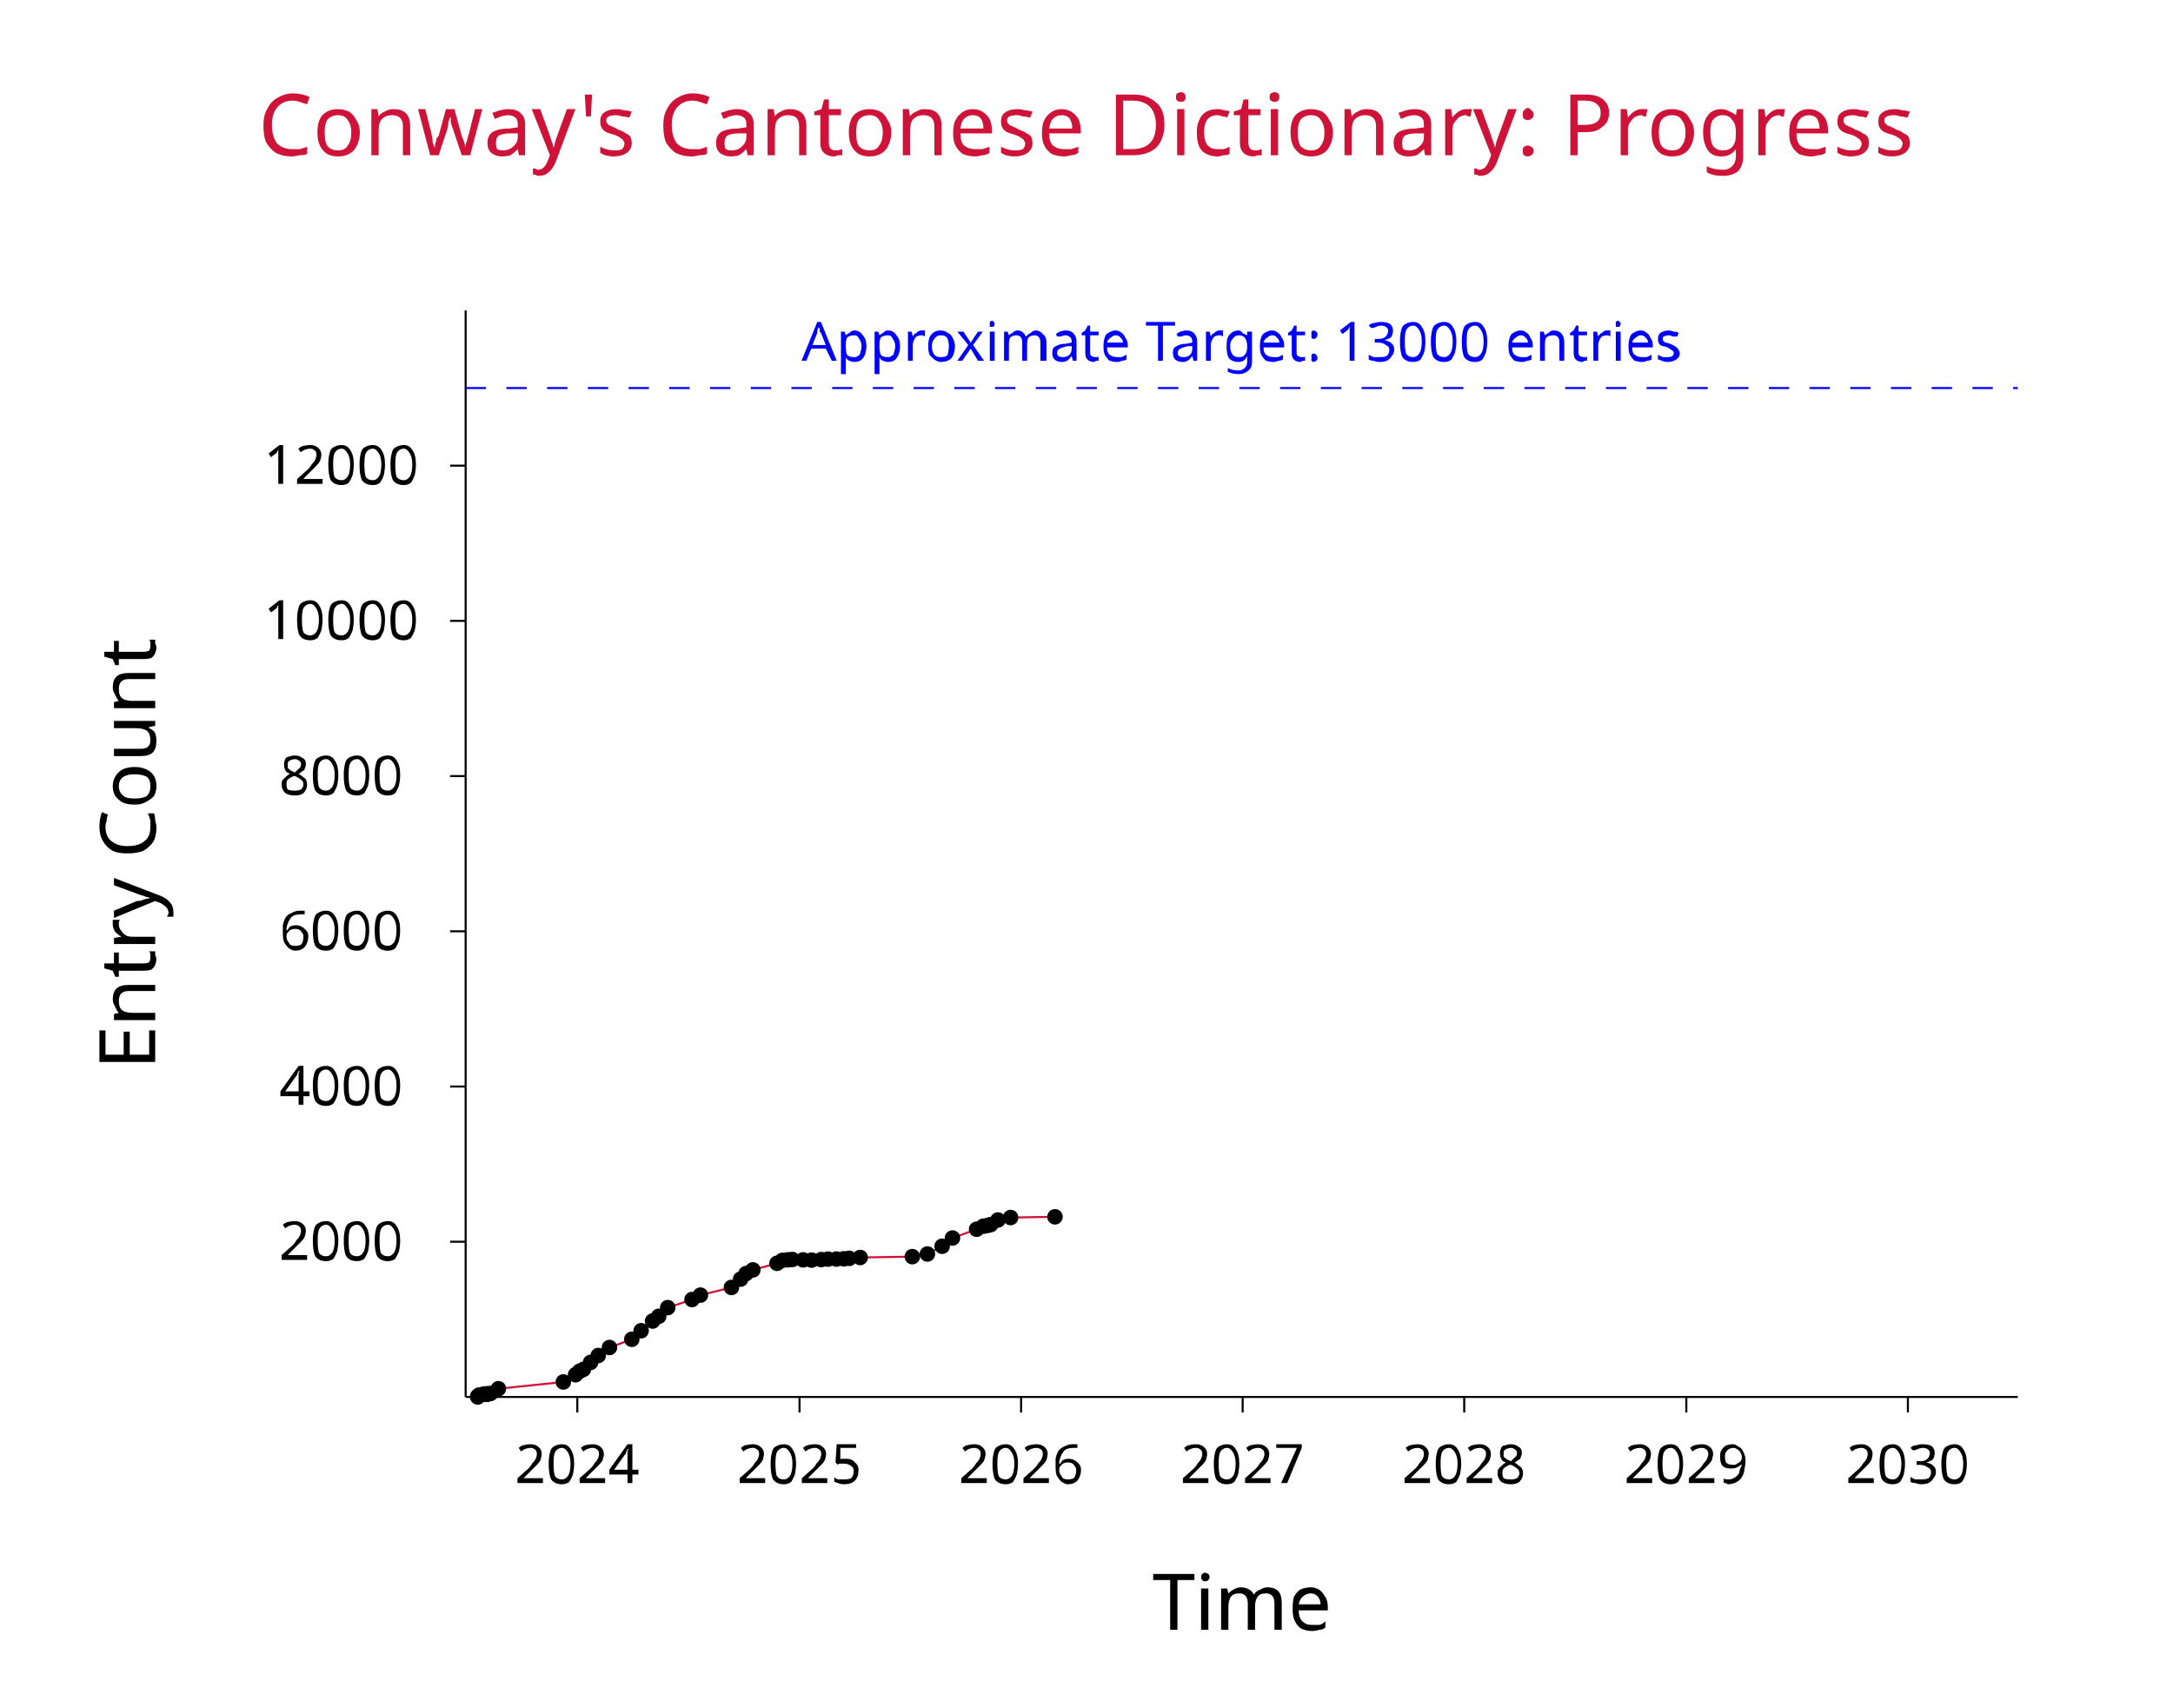
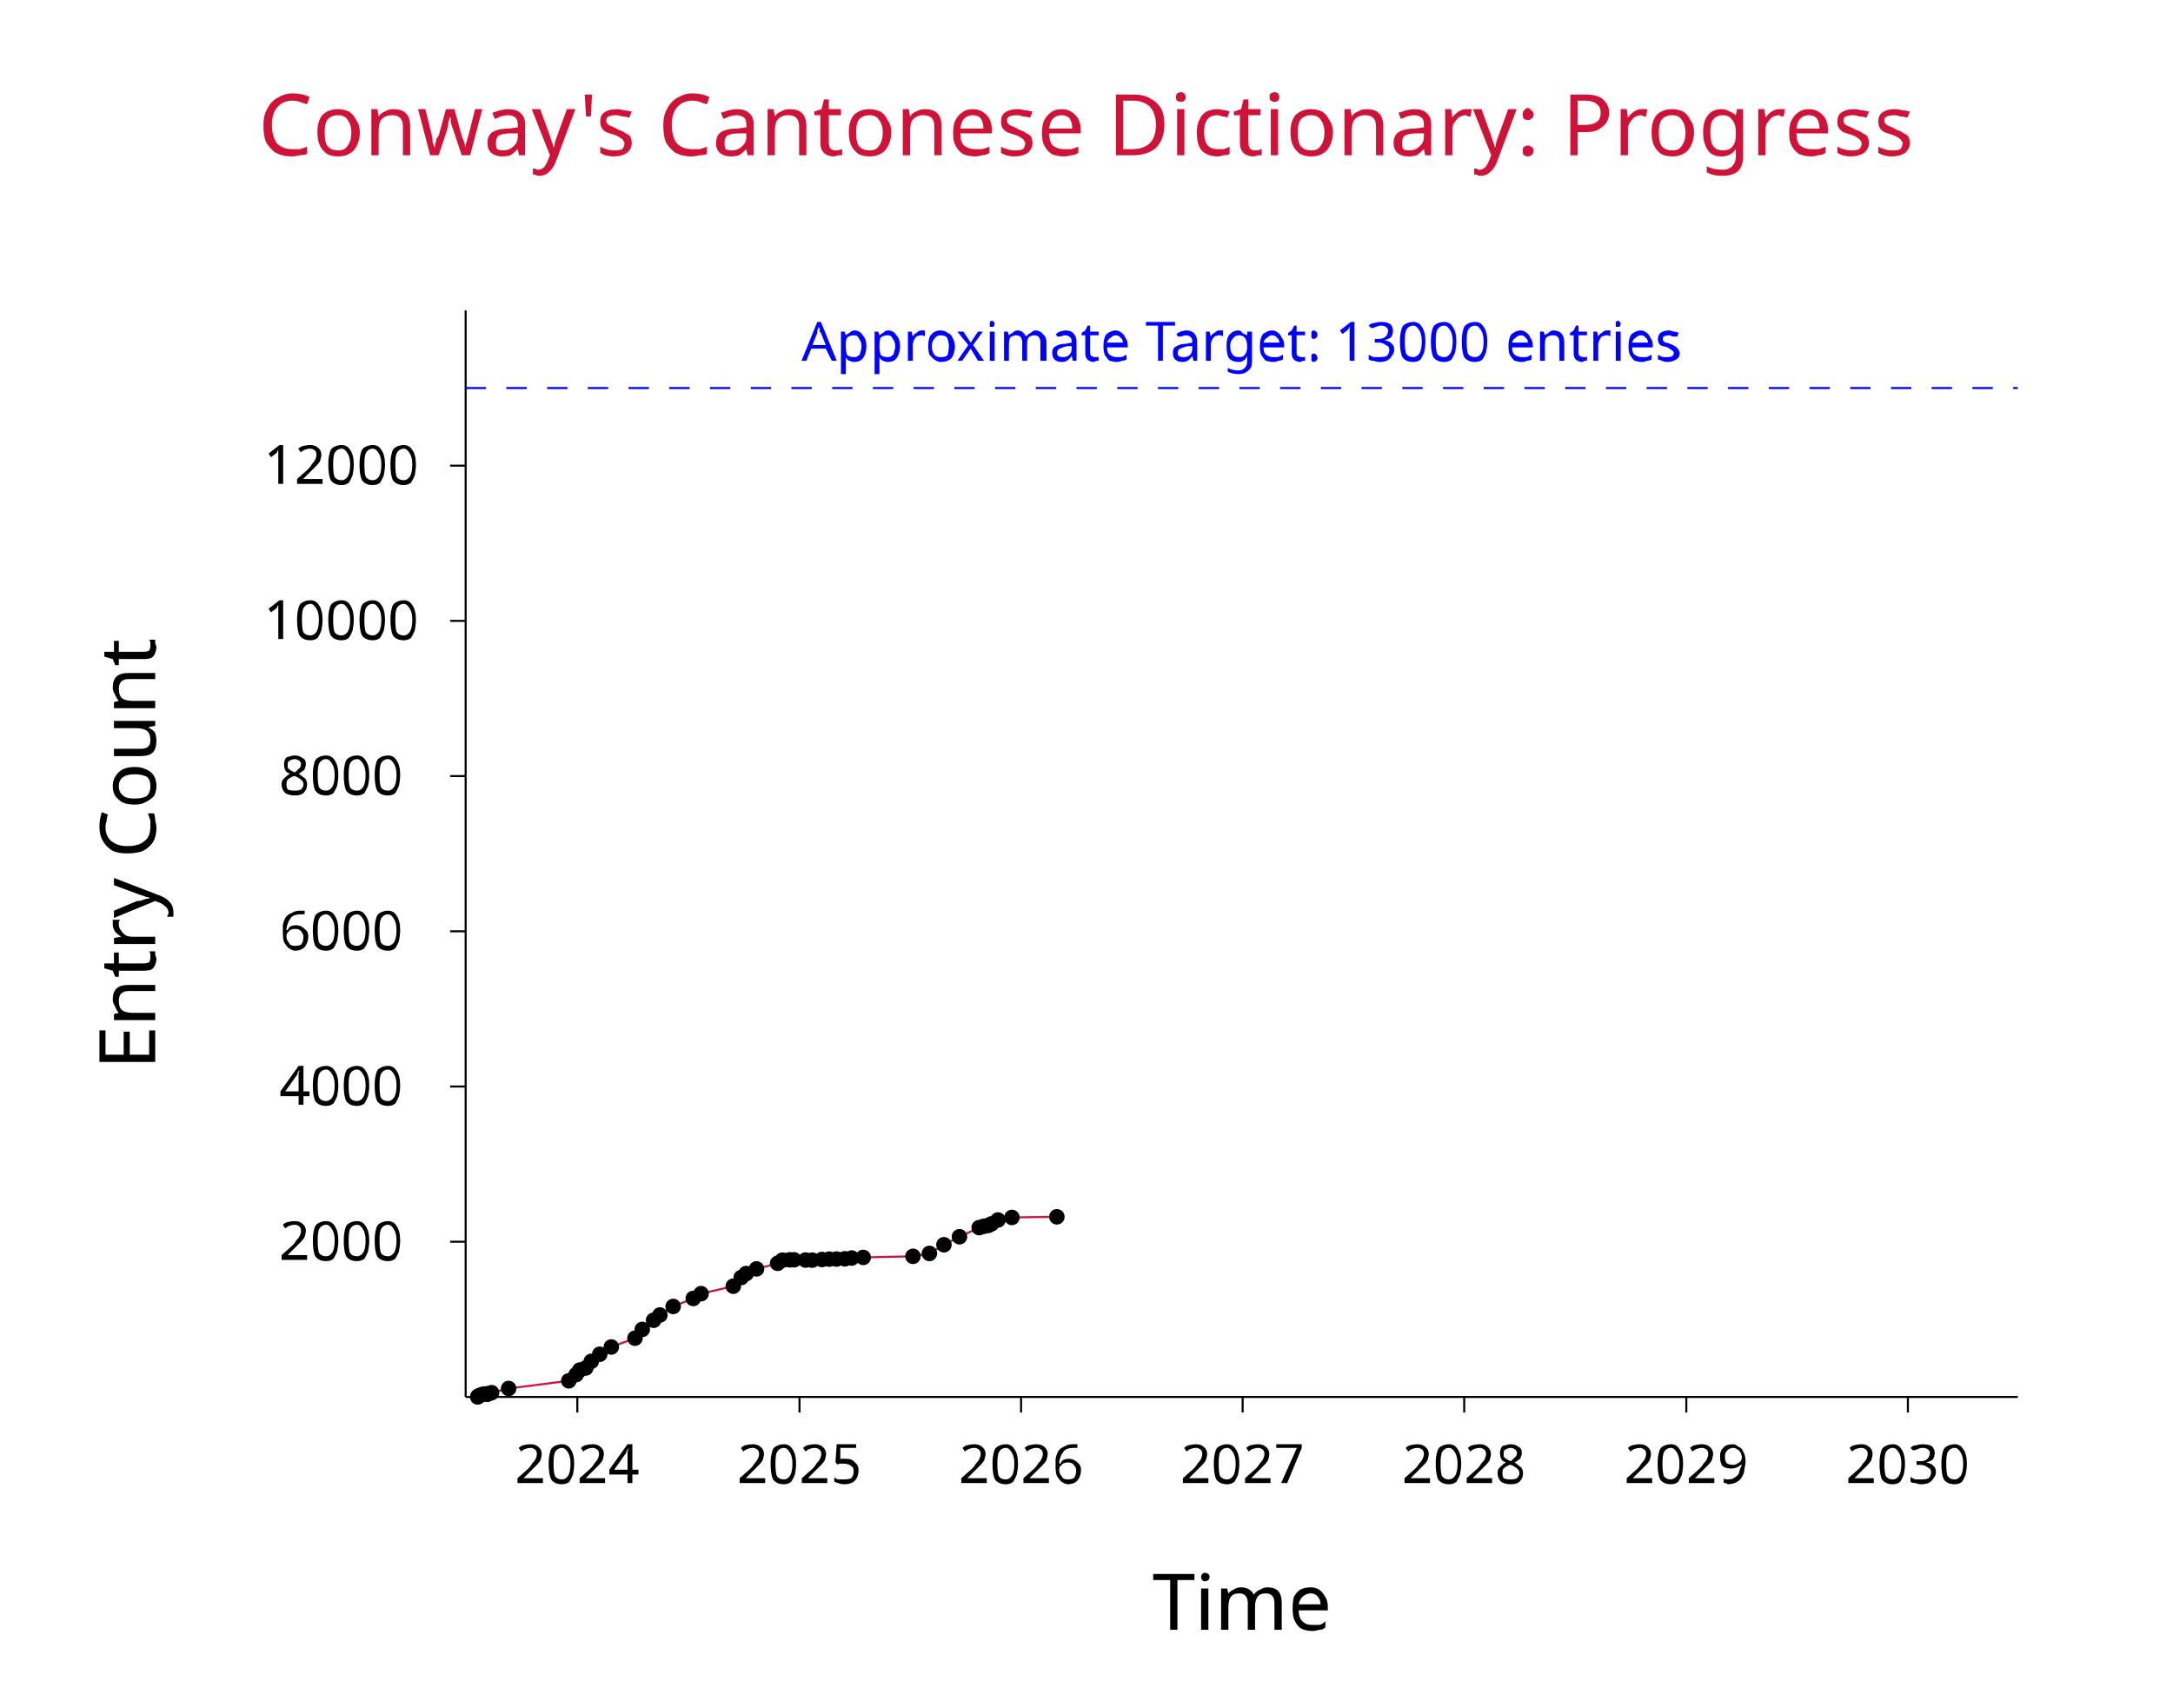
<svg xmlns="http://www.w3.org/2000/svg" viewBox="-6 -4 28 22" width="960px">
  <style>
circle:hover {fill: #cf1338}
circle {fill: black}
line, polyline {stroke: black; stroke-width: 0.104%}polyline {stroke: #cf1338}line.target {stroke: blue; stroke-dasharray: 1.042%}
polyline {fill: none}text {font-family: sans-serif; font-size: 1px; text-anchor: middle}
text.target {fill: blue; font-size: 0.7px}
text.tick {font-size: 0.7px}
text.title {fill: #cf1338; font-size: 1.1px}
</style>
  <text class="title" x="8" y="-2">Conway's Cantonese Dictionary: Progress</text>
  <line x1="0" y1="14" x2="20" y2="14" />
  <text x="10" y="14" dy="3em">Time</text>
  <line x1="1.439" y1="14" x2="1.439" y2="14.2" />
  <text class="tick" x="1.439" y="14.2" dy="1.3em">2024</text>
  <line x1="4.302" y1="14" x2="4.302" y2="14.2" />
  <text class="tick" x="4.302" y="14.2" dy="1.3em">2025</text>
  <line x1="7.157" y1="14" x2="7.157" y2="14.2" />
  <text class="tick" x="7.157" y="14.2" dy="1.3em">2026</text>
  <line x1="10.012" y1="14" x2="10.012" y2="14.2" />
  <text class="tick" x="10.012" y="14.2" dy="1.3em">2027</text>
  <line x1="12.867" y1="14" x2="12.867" y2="14.2" />
  <text class="tick" x="12.867" y="14.2" dy="1.3em">2028</text>
  <line x1="15.729" y1="14" x2="15.729" y2="14.2" />
  <text class="tick" x="15.729" y="14.2" dy="1.3em">2029</text>
  <line x1="18.584" y1="14" x2="18.584" y2="14.2" />
  <text class="tick" x="18.584" y="14.2" dy="1.3em">2030</text>
  <line x1="0" y1="14" x2="0" y2="0" />
  <text x="0" y="7" dy="-4em" transform="rotate(-90 0 7)">Entry Count</text>
  <line x1="0" y1="12" x2="-0.2" y2="12" />
  <text class="tick" x="-0.2" y="12" dx="-2em" dy="0.33em">2000</text>
  <line x1="0" y1="10" x2="-0.2" y2="10" />
  <text class="tick" x="-0.2" y="10" dx="-2em" dy="0.33em">4000</text>
  <line x1="0" y1="8" x2="-0.2" y2="8" />
  <text class="tick" x="-0.2" y="8" dx="-2em" dy="0.33em">6000</text>
  <line x1="0" y1="6" x2="-0.2" y2="6" />
  <text class="tick" x="-0.2" y="6" dx="-2em" dy="0.33em">8000</text>
  <line x1="0" y1="4" x2="-0.2" y2="4" />
  <text class="tick" x="-0.2" y="4" dx="-2em" dy="0.33em">10000</text>
  <line x1="0" y1="2" x2="-0.2" y2="2" />
  <text class="tick" x="-0.2" y="2" dx="-2em" dy="0.33em">12000</text>
  <line class="target" x1="0" y1="1" x2="20" y2="1" />
  <text class="target" x="10" y="1" dy="-0.5em">Approximate Target: 13000 entries</text>
-   <polyline points="7.594,11.679 7.022,11.688 6.859,11.72 6.766,11.779 6.726,11.79 6.671,11.8 6.584,11.839 6.273,11.952 6.14,12.058 5.95,12.158 5.756,12.192 5.084,12.203 4.943,12.214 4.873,12.22 4.777,12.223 4.669,12.224 4.582,12.23 4.458,12.237 4.349,12.234 4.209,12.229 4.153,12.233 4.082,12.24 4.012,12.278 3.701,12.363 3.614,12.41 3.543,12.482 3.425,12.589 3.025,12.688 2.917,12.745 2.604,12.849 2.488,12.961 2.409,13.022 2.261,13.147 2.141,13.257 1.853,13.363 1.709,13.466 1.61,13.555 1.517,13.645 1.467,13.67 1.416,13.714 1.259,13.807 0.422,13.894 0.321,13.955 0.282,13.962 0.281,13.962 0.28,13.962 0.274,13.962 0.258,13.962 0.235,13.962 0.179,13.974 0.157,13.99 0.156,14" />
-   <circle cx="7.594" cy="11.679" r="0.1" />
-   <circle cx="7.022" cy="11.688" r="0.1" />
+   <polyline points="7.618,11.679 7.039,11.687 6.859,11.72 6.774,11.77 6.734,11.79 6.679,11.8 6.617,11.818 6.363,11.936 6.163,12.039 5.976,12.151 5.764,12.188 5.123,12.202 4.975,12.21 4.886,12.22 4.779,12.223 4.685,12.224 4.591,12.229 4.466,12.237 4.38,12.236 4.231,12.233 4.176,12.233 4.083,12.237 4.02,12.278 3.748,12.35 3.615,12.41 3.551,12.461 3.449,12.573 3.034,12.669 2.933,12.731 2.674,12.834 2.503,12.944 2.422,13.012 2.276,13.13 2.182,13.243 1.877,13.356 1.728,13.45 1.619,13.541 1.548,13.627 1.47,13.654 1.423,13.713 1.329,13.792 0.554,13.891 0.334,13.945 0.282,13.962 0.281,13.962 0.28,13.962 0.274,13.962 0.266,13.962 0.235,13.962 0.195,13.974 0.161,13.99 0.156,14" />
+   <circle cx="7.618" cy="11.679" r="0.1" />
+   <circle cx="7.039" cy="11.687" r="0.1" />
  <circle cx="6.859" cy="11.72" r="0.1" />
-   <circle cx="6.766" cy="11.779" r="0.1" />
-   <circle cx="6.726" cy="11.79" r="0.1" />
-   <circle cx="6.671" cy="11.8" r="0.1" />
-   <circle cx="6.584" cy="11.839" r="0.1" />
-   <circle cx="6.273" cy="11.952" r="0.1" />
-   <circle cx="6.14" cy="12.058" r="0.1" />
-   <circle cx="5.95" cy="12.158" r="0.1" />
-   <circle cx="5.756" cy="12.192" r="0.1" />
-   <circle cx="5.084" cy="12.203" r="0.1" />
-   <circle cx="4.943" cy="12.214" r="0.1" />
-   <circle cx="4.873" cy="12.22" r="0.1" />
-   <circle cx="4.777" cy="12.223" r="0.1" />
-   <circle cx="4.669" cy="12.224" r="0.1" />
-   <circle cx="4.582" cy="12.23" r="0.1" />
-   <circle cx="4.458" cy="12.237" r="0.1" />
-   <circle cx="4.349" cy="12.234" r="0.1" />
-   <circle cx="4.209" cy="12.229" r="0.1" />
-   <circle cx="4.153" cy="12.233" r="0.1" />
-   <circle cx="4.082" cy="12.24" r="0.1" />
-   <circle cx="4.012" cy="12.278" r="0.1" />
-   <circle cx="3.701" cy="12.363" r="0.1" />
-   <circle cx="3.614" cy="12.41" r="0.1" />
-   <circle cx="3.543" cy="12.482" r="0.1" />
-   <circle cx="3.425" cy="12.589" r="0.1" />
-   <circle cx="3.025" cy="12.688" r="0.1" />
-   <circle cx="2.917" cy="12.745" r="0.1" />
-   <circle cx="2.604" cy="12.849" r="0.1" />
-   <circle cx="2.488" cy="12.961" r="0.1" />
-   <circle cx="2.409" cy="13.022" r="0.1" />
-   <circle cx="2.261" cy="13.147" r="0.1" />
-   <circle cx="2.141" cy="13.257" r="0.1" />
-   <circle cx="1.853" cy="13.363" r="0.1" />
-   <circle cx="1.709" cy="13.466" r="0.1" />
-   <circle cx="1.61" cy="13.555" r="0.1" />
-   <circle cx="1.517" cy="13.645" r="0.1" />
-   <circle cx="1.467" cy="13.67" r="0.1" />
-   <circle cx="1.416" cy="13.714" r="0.1" />
-   <circle cx="1.259" cy="13.807" r="0.1" />
-   <circle cx="0.422" cy="13.894" r="0.1" />
-   <circle cx="0.321" cy="13.955" r="0.1" />
+   <circle cx="6.774" cy="11.77" r="0.1" />
+   <circle cx="6.734" cy="11.79" r="0.1" />
+   <circle cx="6.679" cy="11.8" r="0.1" />
+   <circle cx="6.617" cy="11.818" r="0.1" />
+   <circle cx="6.363" cy="11.936" r="0.1" />
+   <circle cx="6.163" cy="12.039" r="0.1" />
+   <circle cx="5.976" cy="12.151" r="0.1" />
+   <circle cx="5.764" cy="12.188" r="0.1" />
+   <circle cx="5.123" cy="12.202" r="0.1" />
+   <circle cx="4.975" cy="12.21" r="0.1" />
+   <circle cx="4.886" cy="12.22" r="0.1" />
+   <circle cx="4.779" cy="12.223" r="0.1" />
+   <circle cx="4.685" cy="12.224" r="0.1" />
+   <circle cx="4.591" cy="12.229" r="0.1" />
+   <circle cx="4.466" cy="12.237" r="0.1" />
+   <circle cx="4.38" cy="12.236" r="0.1" />
+   <circle cx="4.231" cy="12.233" r="0.1" />
+   <circle cx="4.176" cy="12.233" r="0.1" />
+   <circle cx="4.083" cy="12.237" r="0.1" />
+   <circle cx="4.02" cy="12.278" r="0.1" />
+   <circle cx="3.748" cy="12.35" r="0.1" />
+   <circle cx="3.615" cy="12.41" r="0.1" />
+   <circle cx="3.551" cy="12.461" r="0.1" />
+   <circle cx="3.449" cy="12.573" r="0.1" />
+   <circle cx="3.034" cy="12.669" r="0.1" />
+   <circle cx="2.933" cy="12.731" r="0.1" />
+   <circle cx="2.674" cy="12.834" r="0.1" />
+   <circle cx="2.503" cy="12.944" r="0.1" />
+   <circle cx="2.422" cy="13.012" r="0.1" />
+   <circle cx="2.276" cy="13.13" r="0.1" />
+   <circle cx="2.182" cy="13.243" r="0.1" />
+   <circle cx="1.877" cy="13.356" r="0.1" />
+   <circle cx="1.728" cy="13.45" r="0.1" />
+   <circle cx="1.619" cy="13.541" r="0.1" />
+   <circle cx="1.548" cy="13.627" r="0.1" />
+   <circle cx="1.47" cy="13.654" r="0.1" />
+   <circle cx="1.423" cy="13.713" r="0.1" />
+   <circle cx="1.329" cy="13.792" r="0.1" />
+   <circle cx="0.554" cy="13.891" r="0.1" />
+   <circle cx="0.334" cy="13.945" r="0.1" />
  <circle cx="0.282" cy="13.962" r="0.1" />
  <circle cx="0.281" cy="13.962" r="0.1" />
  <circle cx="0.28" cy="13.962" r="0.1" />
  <circle cx="0.274" cy="13.962" r="0.1" />
-   <circle cx="0.258" cy="13.962" r="0.1" />
+   <circle cx="0.266" cy="13.962" r="0.1" />
  <circle cx="0.235" cy="13.962" r="0.1" />
-   <circle cx="0.179" cy="13.974" r="0.1" />
-   <circle cx="0.157" cy="13.99" r="0.1" />
+   <circle cx="0.195" cy="13.974" r="0.1" />
+   <circle cx="0.161" cy="13.99" r="0.1" />
  <circle cx="0.156" cy="14" r="0.1" />
</svg>
